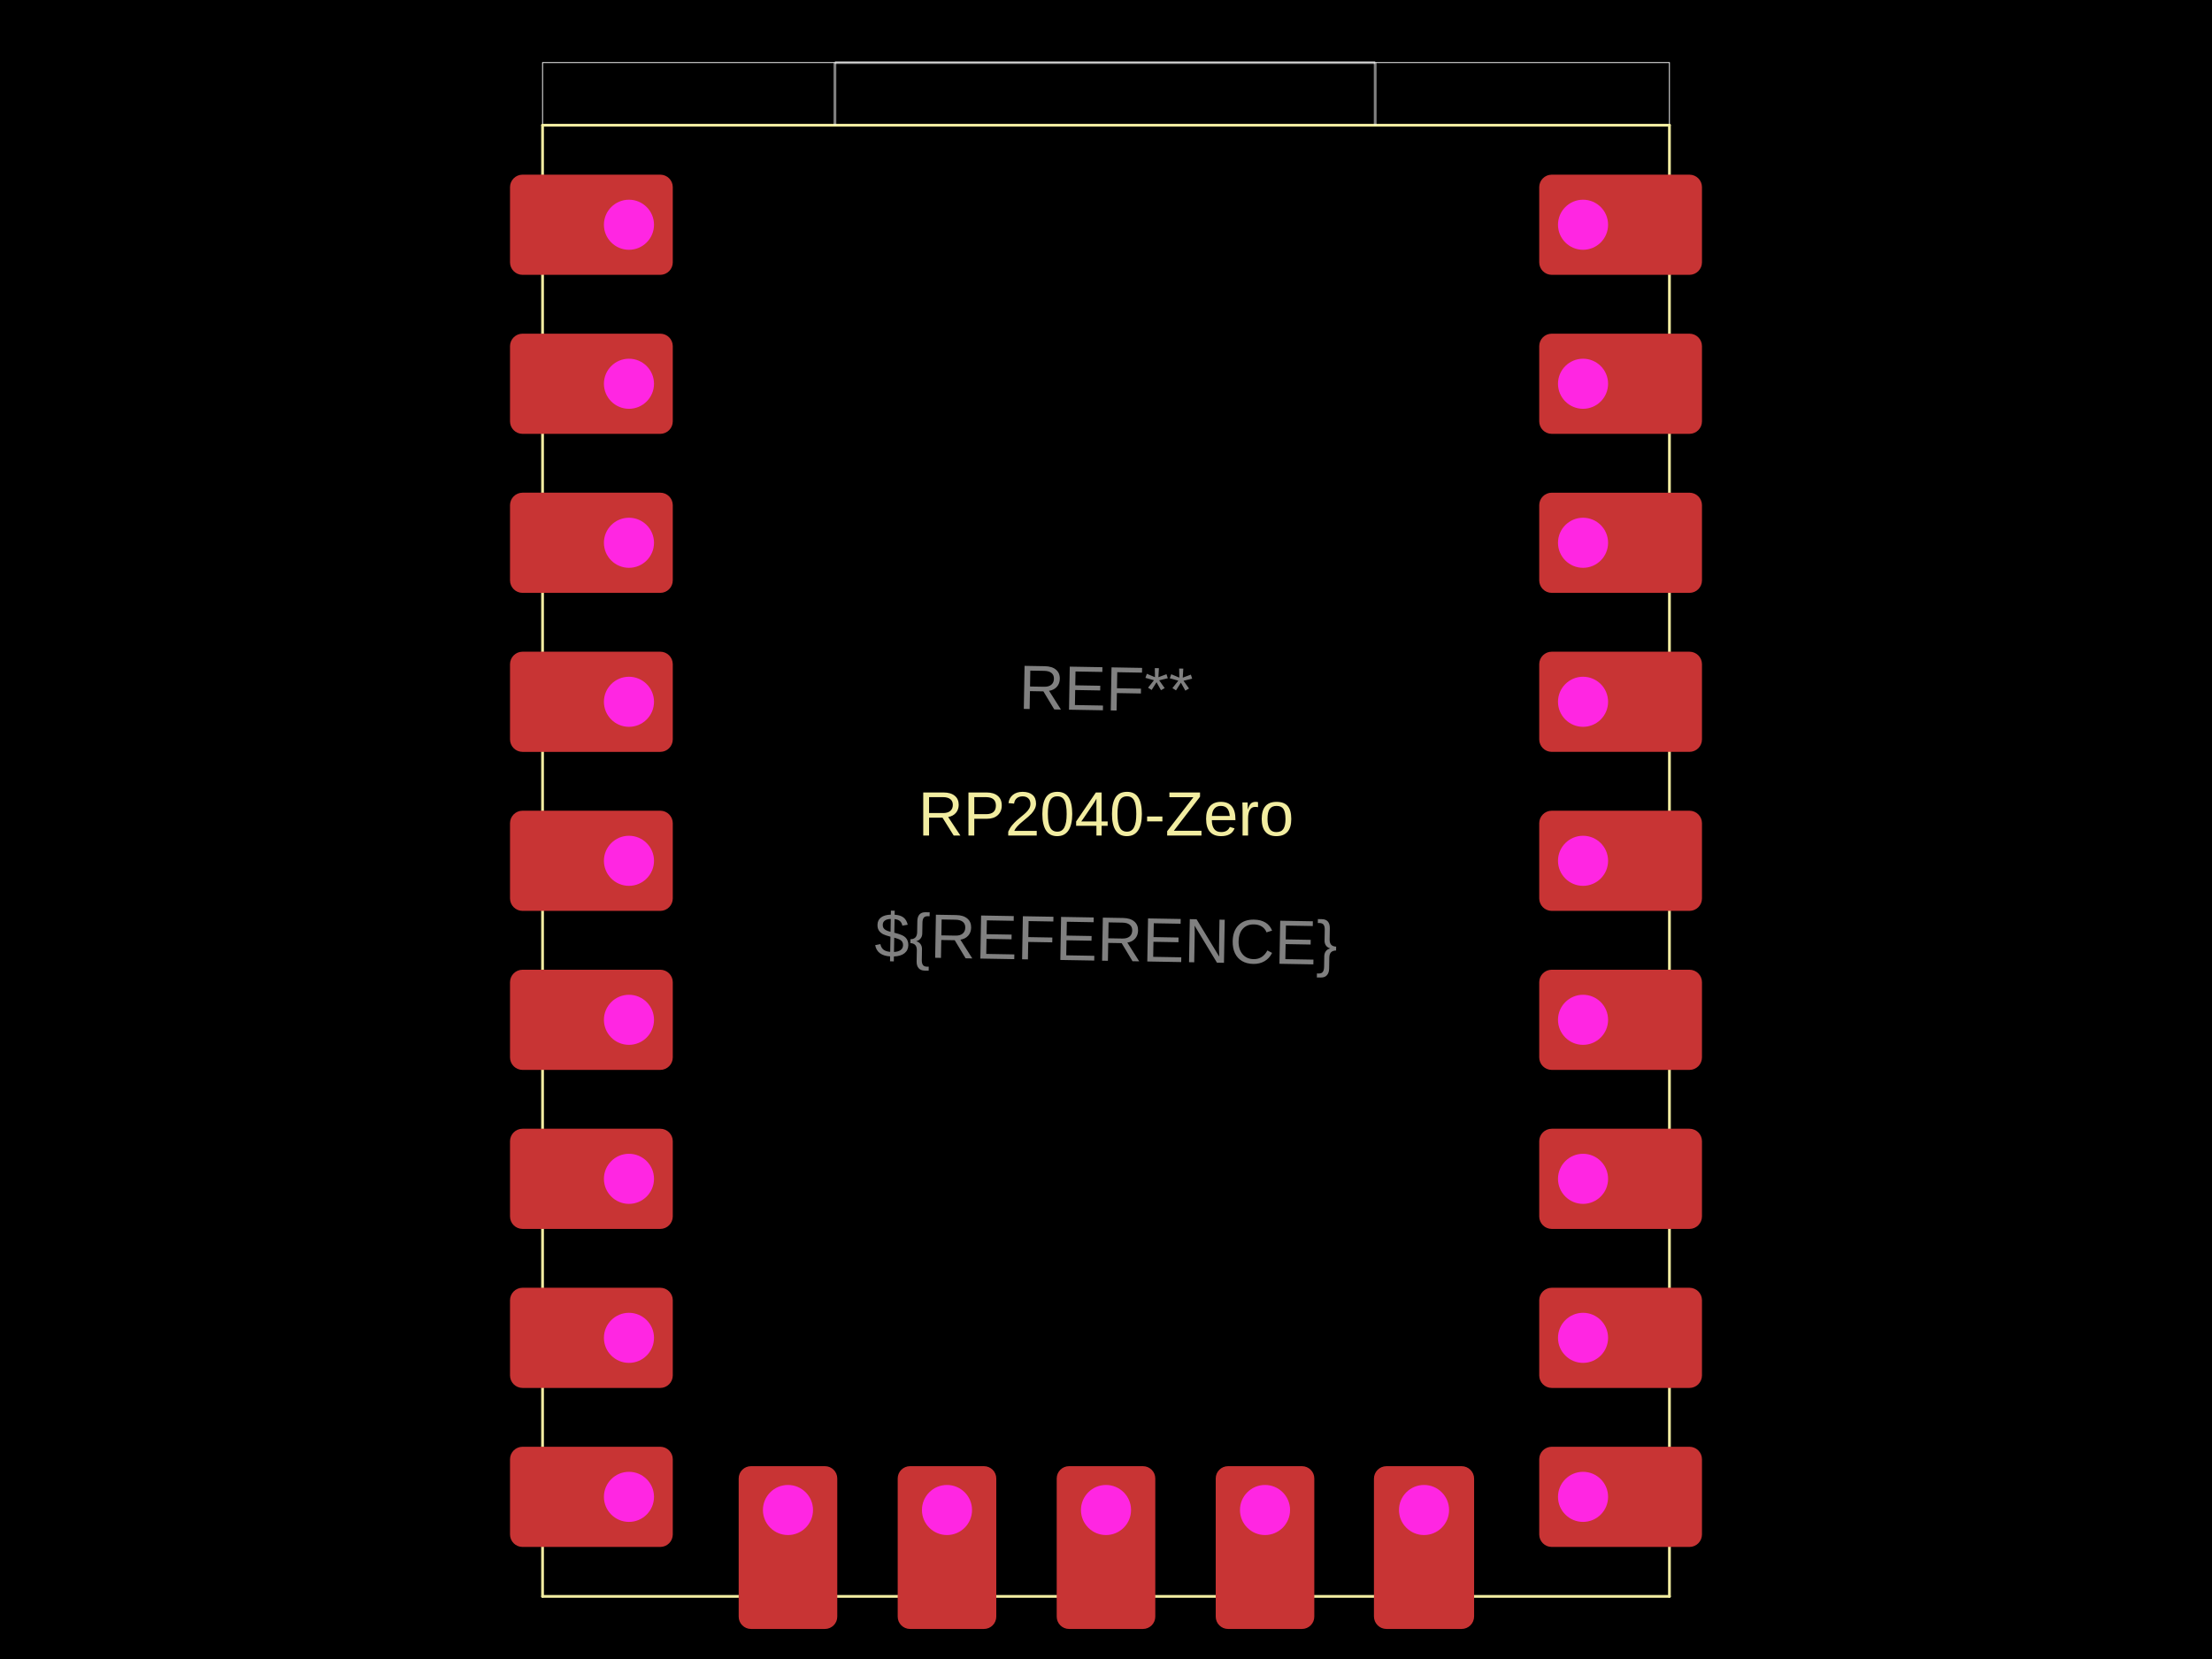
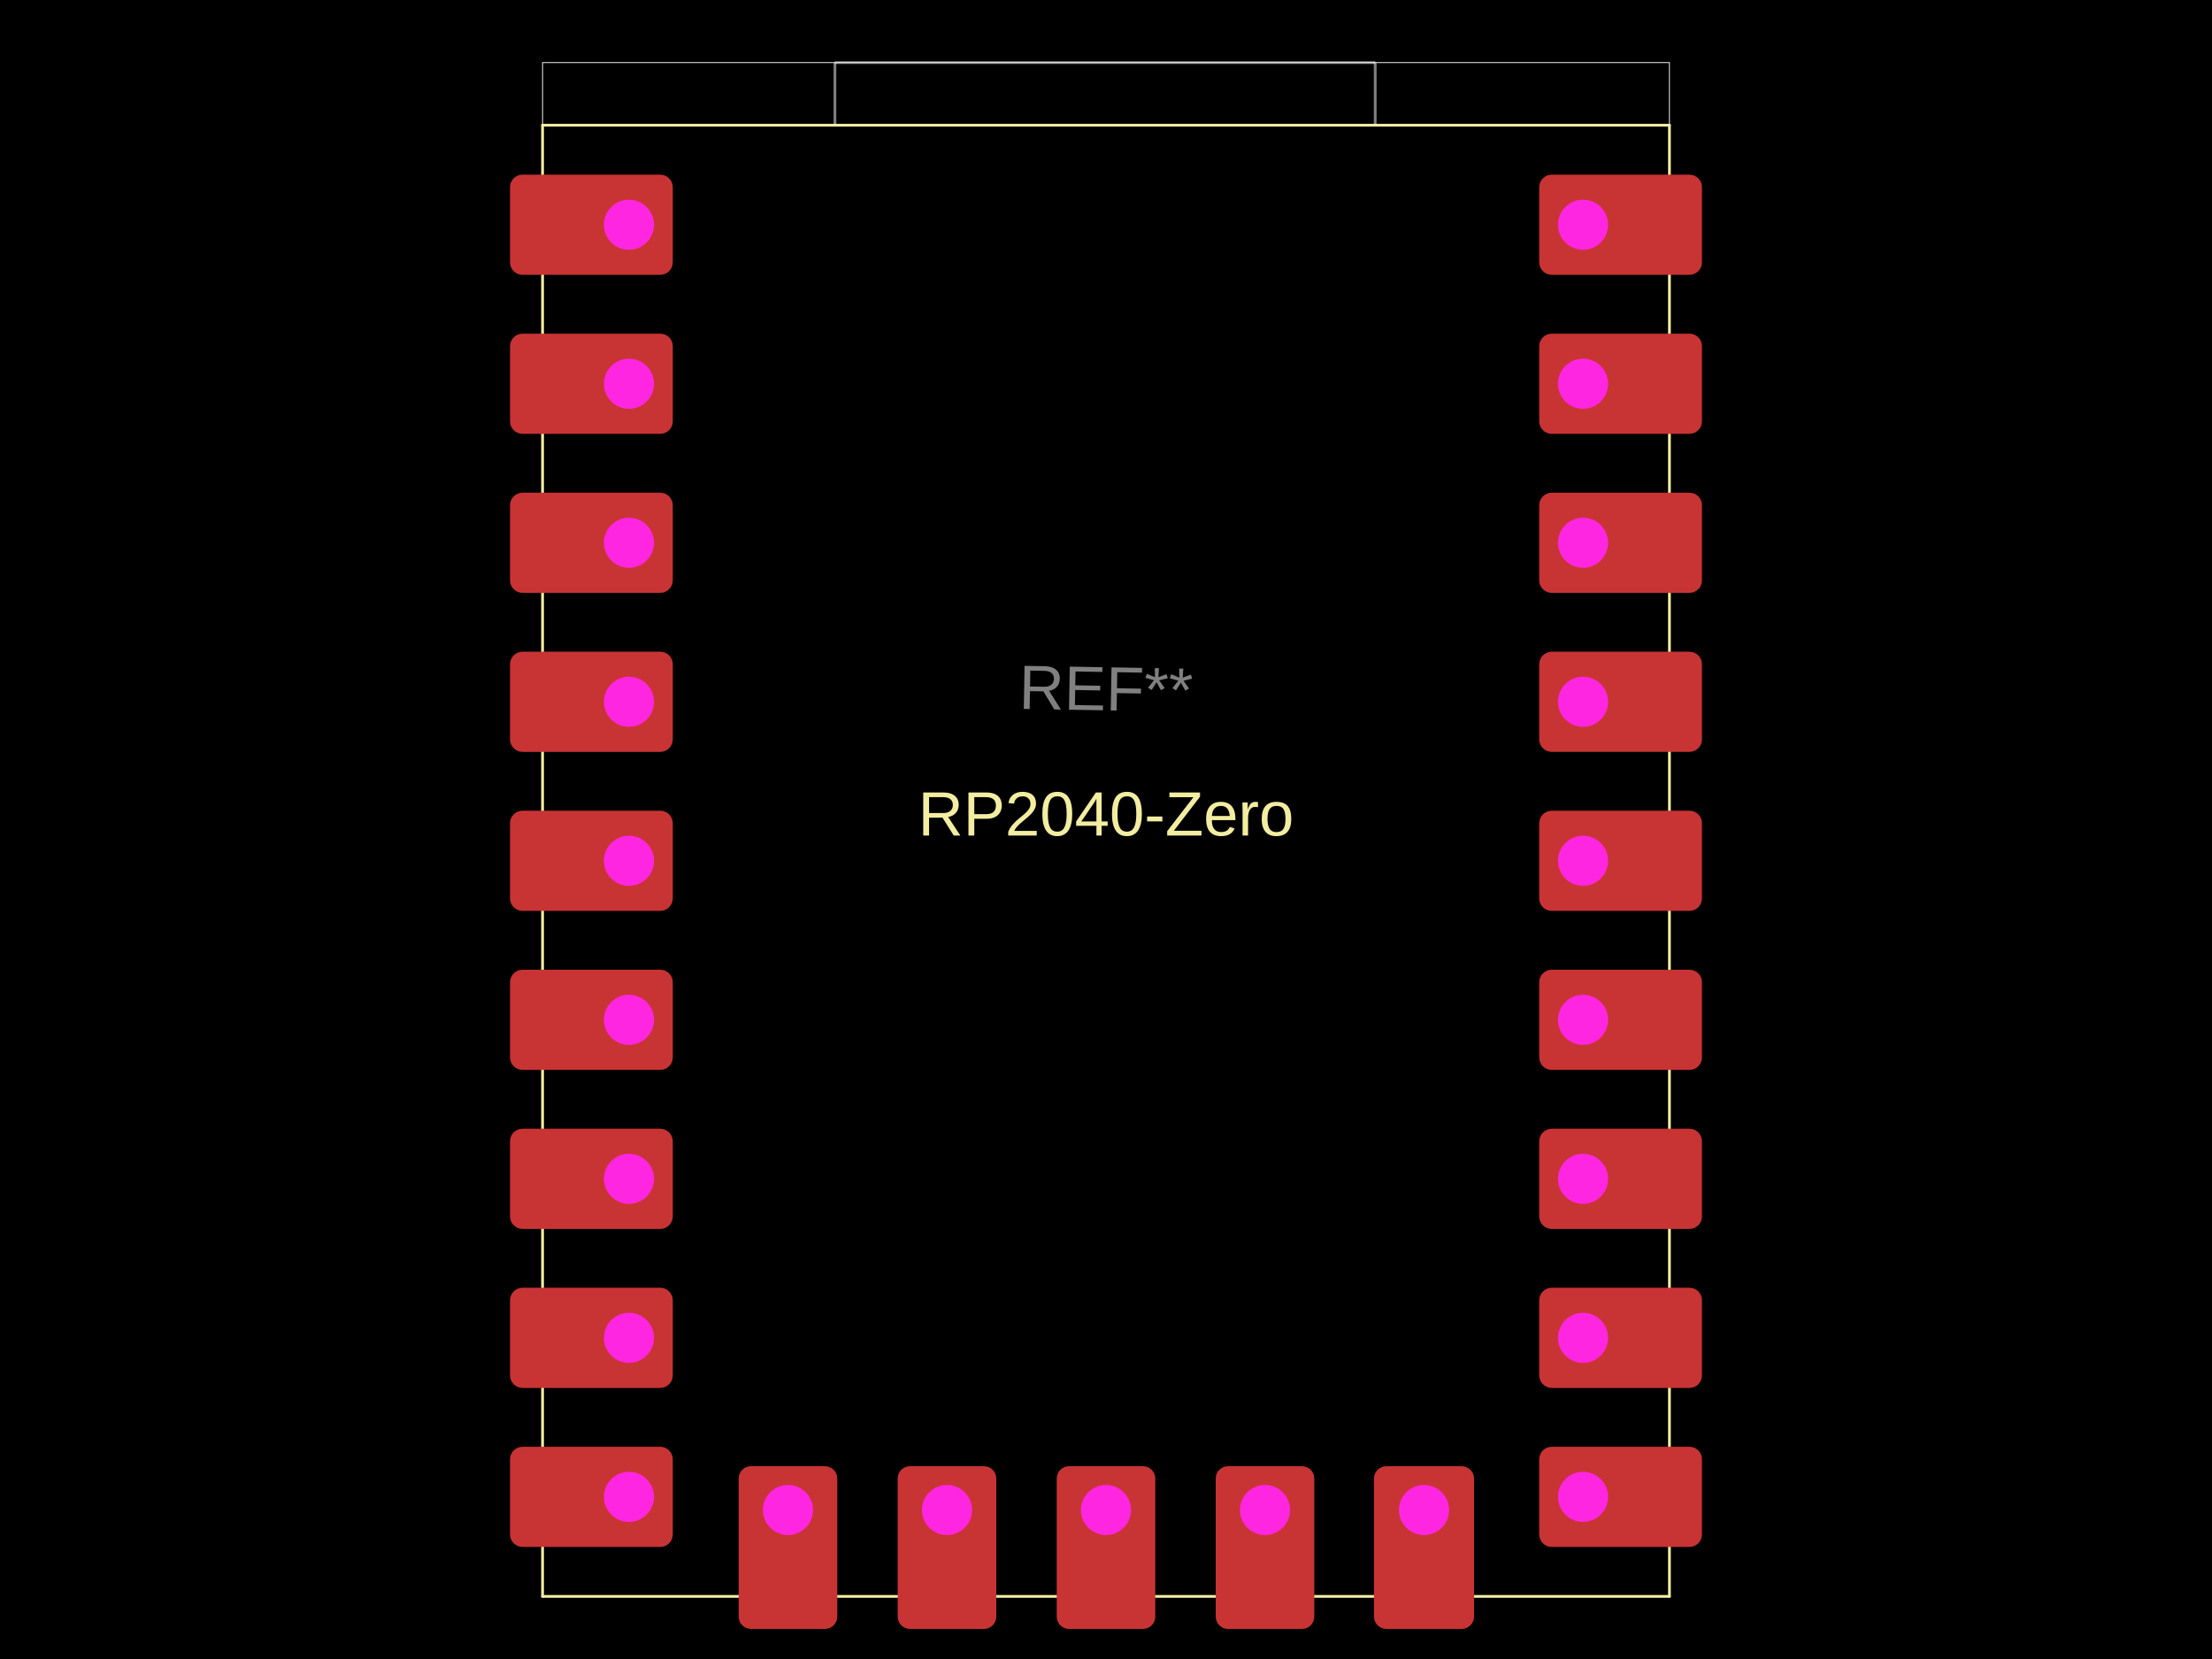
<svg xmlns="http://www.w3.org/2000/svg" width="800" height="600">
  <style />
  <rect class="boundary" x="0" y="0" fill="#000" width="800" height="600" data-type="pcb_background" data-pcb-layer="global" />
  <rect class="pcb-boundary" fill="none" stroke="#fff" stroke-width="0.3" x="196.226" y="22.642" width="407.547" height="554.717" data-type="pcb_boundary" data-pcb-layer="global" />
  <path class="pcb-silkscreen pcb-silkscreen-top" d="M 603.774 45.283 L 196.226 45.283" fill="none" stroke="#f2eda1" stroke-width="NaN" stroke-linecap="round" stroke-linejoin="round" data-pcb-component-id="pcb_component_0" data-pcb-silkscreen-path-id="pcb_silkscreen_path_0" data-type="pcb_silkscreen_path" data-pcb-layer="top" />
  <path class="pcb-silkscreen pcb-silkscreen-top" d="M 196.226 45.283 L 196.226 577.358" fill="none" stroke="#f2eda1" stroke-width="NaN" stroke-linecap="round" stroke-linejoin="round" data-pcb-component-id="pcb_component_0" data-pcb-silkscreen-path-id="pcb_silkscreen_path_1" data-type="pcb_silkscreen_path" data-pcb-layer="top" />
  <path class="pcb-silkscreen pcb-silkscreen-top" d="M 196.226 577.358 L 603.774 577.358" fill="none" stroke="#f2eda1" stroke-width="NaN" stroke-linecap="round" stroke-linejoin="round" data-pcb-component-id="pcb_component_0" data-pcb-silkscreen-path-id="pcb_silkscreen_path_2" data-type="pcb_silkscreen_path" data-pcb-layer="top" />
  <path class="pcb-silkscreen pcb-silkscreen-top" d="M 603.774 577.358 L 603.774 45.283" fill="none" stroke="#f2eda1" stroke-width="NaN" stroke-linecap="round" stroke-linejoin="round" data-pcb-component-id="pcb_component_0" data-pcb-silkscreen-path-id="pcb_silkscreen_path_3" data-type="pcb_silkscreen_path" data-pcb-layer="top" />
  <text x="0" y="0" dx="0" dy="0" fill="#f2eda1" font-family="Arial, sans-serif" font-size="22.642" text-anchor="middle" dominant-baseline="central" transform="matrix(1,0,0,1,400,294.3396)" class="pcb-silkscreen-text pcb-silkscreen-top" data-pcb-silkscreen-text-id="pcb_component_0" stroke="none" data-type="pcb_silkscreen_text" data-pcb-layer="top">RP2040-Zero</text>
  <g data-type="pcb_plated_hole" data-pcb-layer="through">
    <rect class="pcb-hole-outer-pad" fill="rgb(200, 52, 52)" x="556.679" y="63.17" width="58.868" height="36.226" rx="4.528" ry="4.528" data-type="pcb_plated_hole" data-pcb-layer="top" />
    <circle class="pcb-hole-inner" fill="#FF26E2" cx="572.528" cy="81.283" r="9.057" data-type="pcb_plated_hole_drill" data-pcb-layer="drill" />
  </g>
  <g data-type="pcb_plated_hole" data-pcb-layer="through">
    <rect class="pcb-hole-outer-pad" fill="rgb(200, 52, 52)" x="556.679" y="120.679" width="58.868" height="36.226" rx="4.528" ry="4.528" data-type="pcb_plated_hole" data-pcb-layer="top" />
    <circle class="pcb-hole-inner" fill="#FF26E2" cx="572.528" cy="138.792" r="9.057" data-type="pcb_plated_hole_drill" data-pcb-layer="drill" />
  </g>
  <g data-type="pcb_plated_hole" data-pcb-layer="through">
    <rect class="pcb-hole-outer-pad" fill="rgb(200, 52, 52)" x="556.679" y="178.189" width="58.868" height="36.226" rx="4.528" ry="4.528" data-type="pcb_plated_hole" data-pcb-layer="top" />
    <circle class="pcb-hole-inner" fill="#FF26E2" cx="572.528" cy="196.302" r="9.057" data-type="pcb_plated_hole_drill" data-pcb-layer="drill" />
  </g>
  <g data-type="pcb_plated_hole" data-pcb-layer="through">
    <rect class="pcb-hole-outer-pad" fill="rgb(200, 52, 52)" x="556.679" y="235.698" width="58.868" height="36.226" rx="4.528" ry="4.528" data-type="pcb_plated_hole" data-pcb-layer="top" />
    <circle class="pcb-hole-inner" fill="#FF26E2" cx="572.528" cy="253.811" r="9.057" data-type="pcb_plated_hole_drill" data-pcb-layer="drill" />
  </g>
  <g data-type="pcb_plated_hole" data-pcb-layer="through">
    <rect class="pcb-hole-outer-pad" fill="rgb(200, 52, 52)" x="556.679" y="293.208" width="58.868" height="36.226" rx="4.528" ry="4.528" data-type="pcb_plated_hole" data-pcb-layer="top" />
    <circle class="pcb-hole-inner" fill="#FF26E2" cx="572.528" cy="311.321" r="9.057" data-type="pcb_plated_hole_drill" data-pcb-layer="drill" />
  </g>
  <g data-type="pcb_plated_hole" data-pcb-layer="through">
    <rect class="pcb-hole-outer-pad" fill="rgb(200, 52, 52)" x="556.679" y="350.715" width="58.868" height="36.231" rx="4.529" ry="4.529" data-type="pcb_plated_hole" data-pcb-layer="top" />
    <circle class="pcb-hole-inner" fill="#FF26E2" cx="572.528" cy="368.83" r="9.057" data-type="pcb_plated_hole_drill" data-pcb-layer="drill" />
  </g>
  <g data-type="pcb_plated_hole" data-pcb-layer="through">
    <rect class="pcb-hole-outer-pad" fill="rgb(200, 52, 52)" x="556.679" y="408.224" width="58.868" height="36.231" rx="4.529" ry="4.529" data-type="pcb_plated_hole" data-pcb-layer="top" />
    <circle class="pcb-hole-inner" fill="#FF26E2" cx="572.528" cy="426.34" r="9.057" data-type="pcb_plated_hole_drill" data-pcb-layer="drill" />
  </g>
  <g data-type="pcb_plated_hole" data-pcb-layer="through">
    <rect class="pcb-hole-outer-pad" fill="rgb(200, 52, 52)" x="556.679" y="465.734" width="58.868" height="36.231" rx="4.529" ry="4.529" data-type="pcb_plated_hole" data-pcb-layer="top" />
    <circle class="pcb-hole-inner" fill="#FF26E2" cx="572.528" cy="483.849" r="9.057" data-type="pcb_plated_hole_drill" data-pcb-layer="drill" />
  </g>
  <g data-type="pcb_plated_hole" data-pcb-layer="through">
    <rect class="pcb-hole-outer-pad" fill="rgb(200, 52, 52)" x="556.679" y="523.243" width="58.868" height="36.231" rx="4.529" ry="4.529" data-type="pcb_plated_hole" data-pcb-layer="top" />
    <circle class="pcb-hole-inner" fill="#FF26E2" cx="572.528" cy="541.358" r="9.057" data-type="pcb_plated_hole_drill" data-pcb-layer="drill" />
  </g>
  <g data-type="pcb_plated_hole" data-pcb-layer="through">
    <rect class="pcb-hole-outer-pad" fill="rgb(200, 52, 52)" x="496.906" y="530.264" width="36.226" height="58.868" rx="4.528" ry="4.528" data-type="pcb_plated_hole" data-pcb-layer="top" />
    <circle class="pcb-hole-inner" fill="#FF26E2" cx="515.019" cy="546.113" r="9.057" data-type="pcb_plated_hole_drill" data-pcb-layer="drill" />
  </g>
  <g data-type="pcb_plated_hole" data-pcb-layer="through">
    <rect class="pcb-hole-outer-pad" fill="rgb(200, 52, 52)" x="439.682" y="530.264" width="35.656" height="58.868" rx="4.457" ry="4.457" data-type="pcb_plated_hole" data-pcb-layer="top" />
    <circle class="pcb-hole-inner" fill="#FF26E2" cx="457.509" cy="546.113" r="9.057" data-type="pcb_plated_hole_drill" data-pcb-layer="drill" />
  </g>
  <g data-type="pcb_plated_hole" data-pcb-layer="through">
    <rect class="pcb-hole-outer-pad" fill="rgb(200, 52, 52)" x="382.172" y="530.264" width="35.656" height="58.868" rx="4.457" ry="4.457" data-type="pcb_plated_hole" data-pcb-layer="top" />
    <circle class="pcb-hole-inner" fill="#FF26E2" cx="400" cy="546.113" r="9.057" data-type="pcb_plated_hole_drill" data-pcb-layer="drill" />
  </g>
  <g data-type="pcb_plated_hole" data-pcb-layer="through">
    <rect class="pcb-hole-outer-pad" fill="rgb(200, 52, 52)" x="324.663" y="530.264" width="35.656" height="58.868" rx="4.457" ry="4.457" data-type="pcb_plated_hole" data-pcb-layer="top" />
    <circle class="pcb-hole-inner" fill="#FF26E2" cx="342.491" cy="546.113" r="9.057" data-type="pcb_plated_hole_drill" data-pcb-layer="drill" />
  </g>
  <g data-type="pcb_plated_hole" data-pcb-layer="through">
    <rect class="pcb-hole-outer-pad" fill="rgb(200, 52, 52)" x="267.153" y="530.264" width="35.656" height="58.868" rx="4.457" ry="4.457" data-type="pcb_plated_hole" data-pcb-layer="top" />
    <circle class="pcb-hole-inner" fill="#FF26E2" cx="284.981" cy="546.113" r="9.057" data-type="pcb_plated_hole_drill" data-pcb-layer="drill" />
  </g>
  <g data-type="pcb_plated_hole" data-pcb-layer="through">
    <rect class="pcb-hole-outer-pad" fill="rgb(200, 52, 52)" x="184.453" y="523.243" width="58.868" height="36.231" rx="4.529" ry="4.529" data-type="pcb_plated_hole" data-pcb-layer="top" />
    <circle class="pcb-hole-inner" fill="#FF26E2" cx="227.472" cy="541.358" r="9.057" data-type="pcb_plated_hole_drill" data-pcb-layer="drill" />
  </g>
  <g data-type="pcb_plated_hole" data-pcb-layer="through">
    <rect class="pcb-hole-outer-pad" fill="rgb(200, 52, 52)" x="184.453" y="465.734" width="58.868" height="36.231" rx="4.529" ry="4.529" data-type="pcb_plated_hole" data-pcb-layer="top" />
    <circle class="pcb-hole-inner" fill="#FF26E2" cx="227.472" cy="483.849" r="9.057" data-type="pcb_plated_hole_drill" data-pcb-layer="drill" />
  </g>
  <g data-type="pcb_plated_hole" data-pcb-layer="through">
    <rect class="pcb-hole-outer-pad" fill="rgb(200, 52, 52)" x="184.453" y="408.224" width="58.868" height="36.231" rx="4.529" ry="4.529" data-type="pcb_plated_hole" data-pcb-layer="top" />
    <circle class="pcb-hole-inner" fill="#FF26E2" cx="227.472" cy="426.34" r="9.057" data-type="pcb_plated_hole_drill" data-pcb-layer="drill" />
  </g>
  <g data-type="pcb_plated_hole" data-pcb-layer="through">
    <rect class="pcb-hole-outer-pad" fill="rgb(200, 52, 52)" x="184.453" y="350.715" width="58.868" height="36.231" rx="4.529" ry="4.529" data-type="pcb_plated_hole" data-pcb-layer="top" />
    <circle class="pcb-hole-inner" fill="#FF26E2" cx="227.472" cy="368.83" r="9.057" data-type="pcb_plated_hole_drill" data-pcb-layer="drill" />
  </g>
  <g data-type="pcb_plated_hole" data-pcb-layer="through">
    <rect class="pcb-hole-outer-pad" fill="rgb(200, 52, 52)" x="184.453" y="63.168" width="58.868" height="36.231" rx="4.529" ry="4.529" data-type="pcb_plated_hole" data-pcb-layer="top" />
    <circle class="pcb-hole-inner" fill="#FF26E2" cx="227.472" cy="81.283" r="9.057" data-type="pcb_plated_hole_drill" data-pcb-layer="drill" />
  </g>
  <g data-type="pcb_plated_hole" data-pcb-layer="through">
    <rect class="pcb-hole-outer-pad" fill="rgb(200, 52, 52)" x="184.453" y="120.677" width="58.868" height="36.231" rx="4.529" ry="4.529" data-type="pcb_plated_hole" data-pcb-layer="top" />
    <circle class="pcb-hole-inner" fill="#FF26E2" cx="227.472" cy="138.792" r="9.057" data-type="pcb_plated_hole_drill" data-pcb-layer="drill" />
  </g>
  <g data-type="pcb_plated_hole" data-pcb-layer="through">
    <rect class="pcb-hole-outer-pad" fill="rgb(200, 52, 52)" x="184.453" y="178.186" width="58.868" height="36.231" rx="4.529" ry="4.529" data-type="pcb_plated_hole" data-pcb-layer="top" />
    <circle class="pcb-hole-inner" fill="#FF26E2" cx="227.472" cy="196.302" r="9.057" data-type="pcb_plated_hole_drill" data-pcb-layer="drill" />
  </g>
  <g data-type="pcb_plated_hole" data-pcb-layer="through">
    <rect class="pcb-hole-outer-pad" fill="rgb(200, 52, 52)" x="184.453" y="293.205" width="58.868" height="36.231" rx="4.529" ry="4.529" data-type="pcb_plated_hole" data-pcb-layer="top" />
    <circle class="pcb-hole-inner" fill="#FF26E2" cx="227.472" cy="311.321" r="9.057" data-type="pcb_plated_hole_drill" data-pcb-layer="drill" />
  </g>
  <g data-type="pcb_plated_hole" data-pcb-layer="through">
    <rect class="pcb-hole-outer-pad" fill="rgb(200, 52, 52)" x="184.453" y="235.696" width="58.868" height="36.231" rx="4.529" ry="4.529" data-type="pcb_plated_hole" data-pcb-layer="top" />
    <circle class="pcb-hole-inner" fill="#FF26E2" cx="227.472" cy="253.811" r="9.057" data-type="pcb_plated_hole_drill" data-pcb-layer="drill" />
  </g>
  <path class="pcb-fabrication-note-path" stroke="rgba(255,255,255,0.5)" fill="none" d="M 301.962 22.642 L 301.962 45.283" stroke-width="NaN" data-pcb-component-id="pcb_component_0" data-pcb-fabrication-note-path-id="undefined" data-type="pcb_fabrication_note_path" data-pcb-layer="overlay" />
  <path class="pcb-fabrication-note-path" stroke="rgba(255,255,255,0.5)" fill="none" d="M 497.358 22.642 L 497.358 45.283" stroke-width="NaN" data-pcb-component-id="pcb_component_0" data-pcb-fabrication-note-path-id="undefined" data-type="pcb_fabrication_note_path" data-pcb-layer="overlay" />
  <path class="pcb-fabrication-note-path" stroke="rgba(255,255,255,0.5)" fill="none" d="M 301.962 22.642 L 497.358 22.642" stroke-width="NaN" data-pcb-component-id="pcb_component_0" data-pcb-fabrication-note-path-id="undefined" data-type="pcb_fabrication_note_path" data-pcb-layer="overlay" />
  <text x="0" y="0" font-family="Arial, sans-serif" font-size="22.642" text-anchor="middle" dominant-baseline="central" transform="matrix(0.9998477,0.01745241,-0.01745241,0.9998477,400,249.0566)" class="pcb-fabrication-note-text" fill="rgba(255,255,255,0.5)" data-type="pcb_fabrication_note_text" data-pcb-layer="overlay">REF**</text>
-   <text x="0" y="0" font-family="Arial, sans-serif" font-size="22.642" text-anchor="middle" dominant-baseline="central" transform="matrix(0.9998477,0.01745241,-0.01745241,0.9998477,400,339.6226)" class="pcb-fabrication-note-text" fill="rgba(255,255,255,0.5)" data-type="pcb_fabrication_note_text" data-pcb-layer="overlay">${REFERENCE}</text>
</svg>
